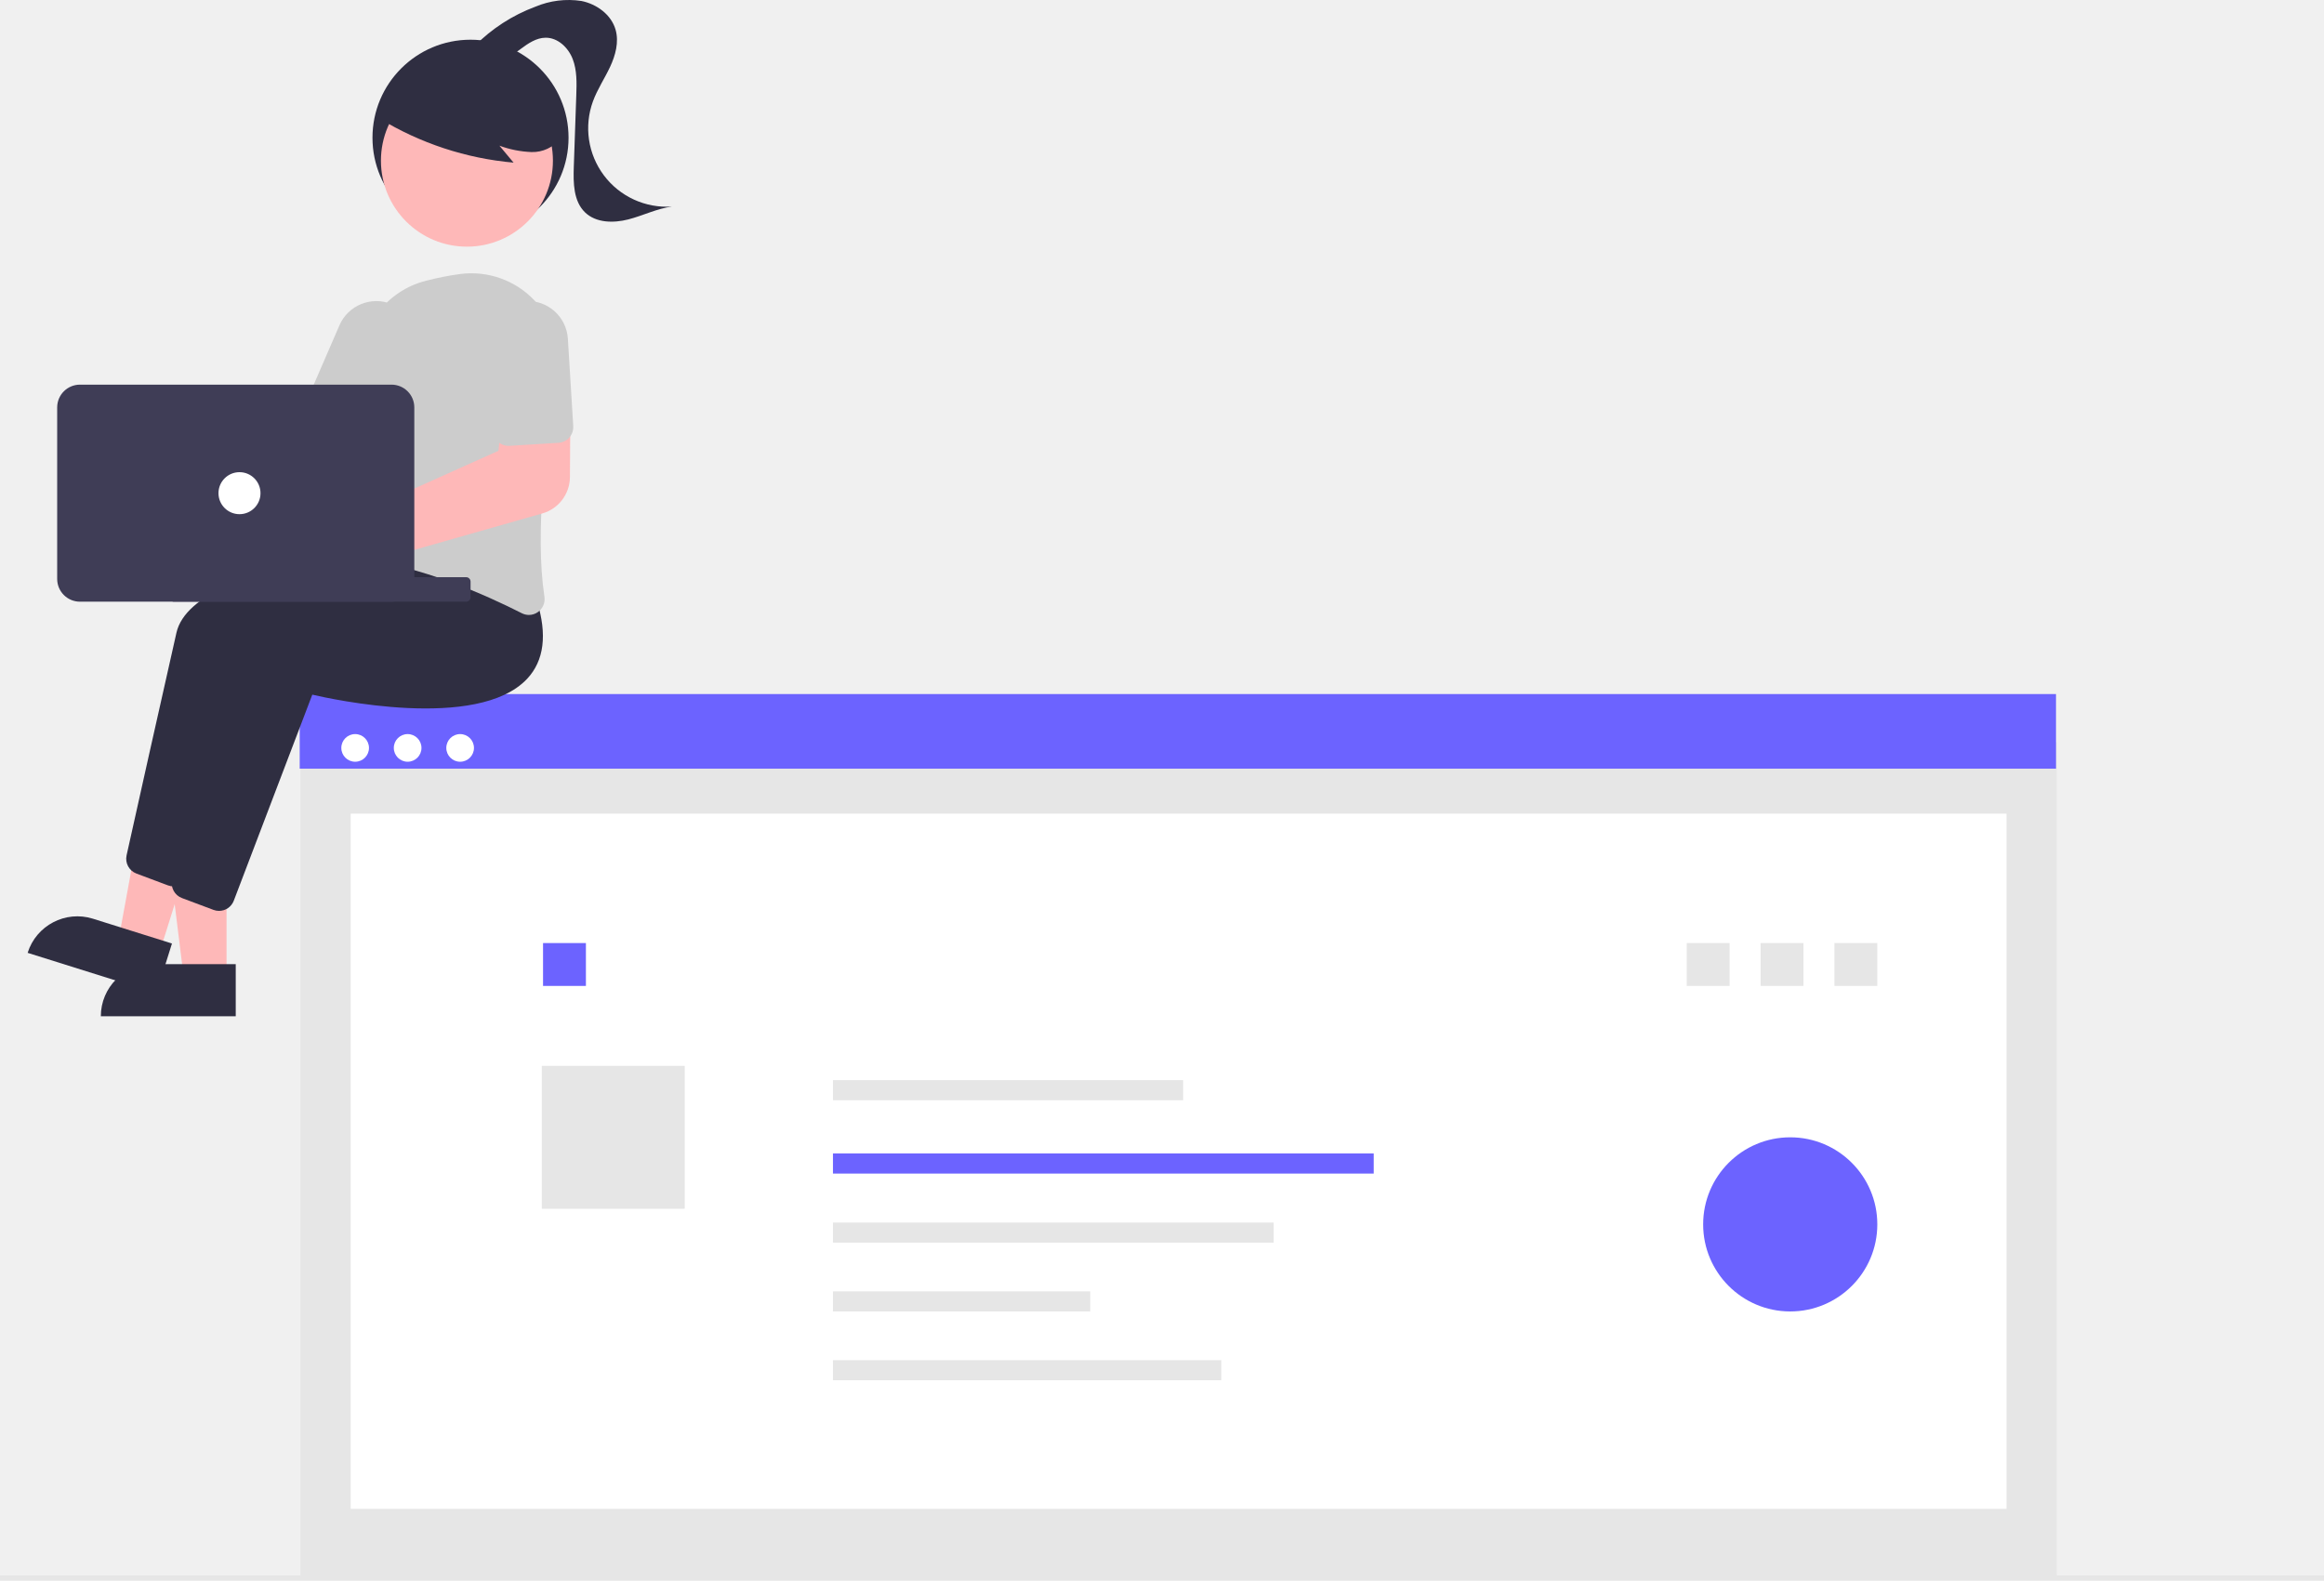
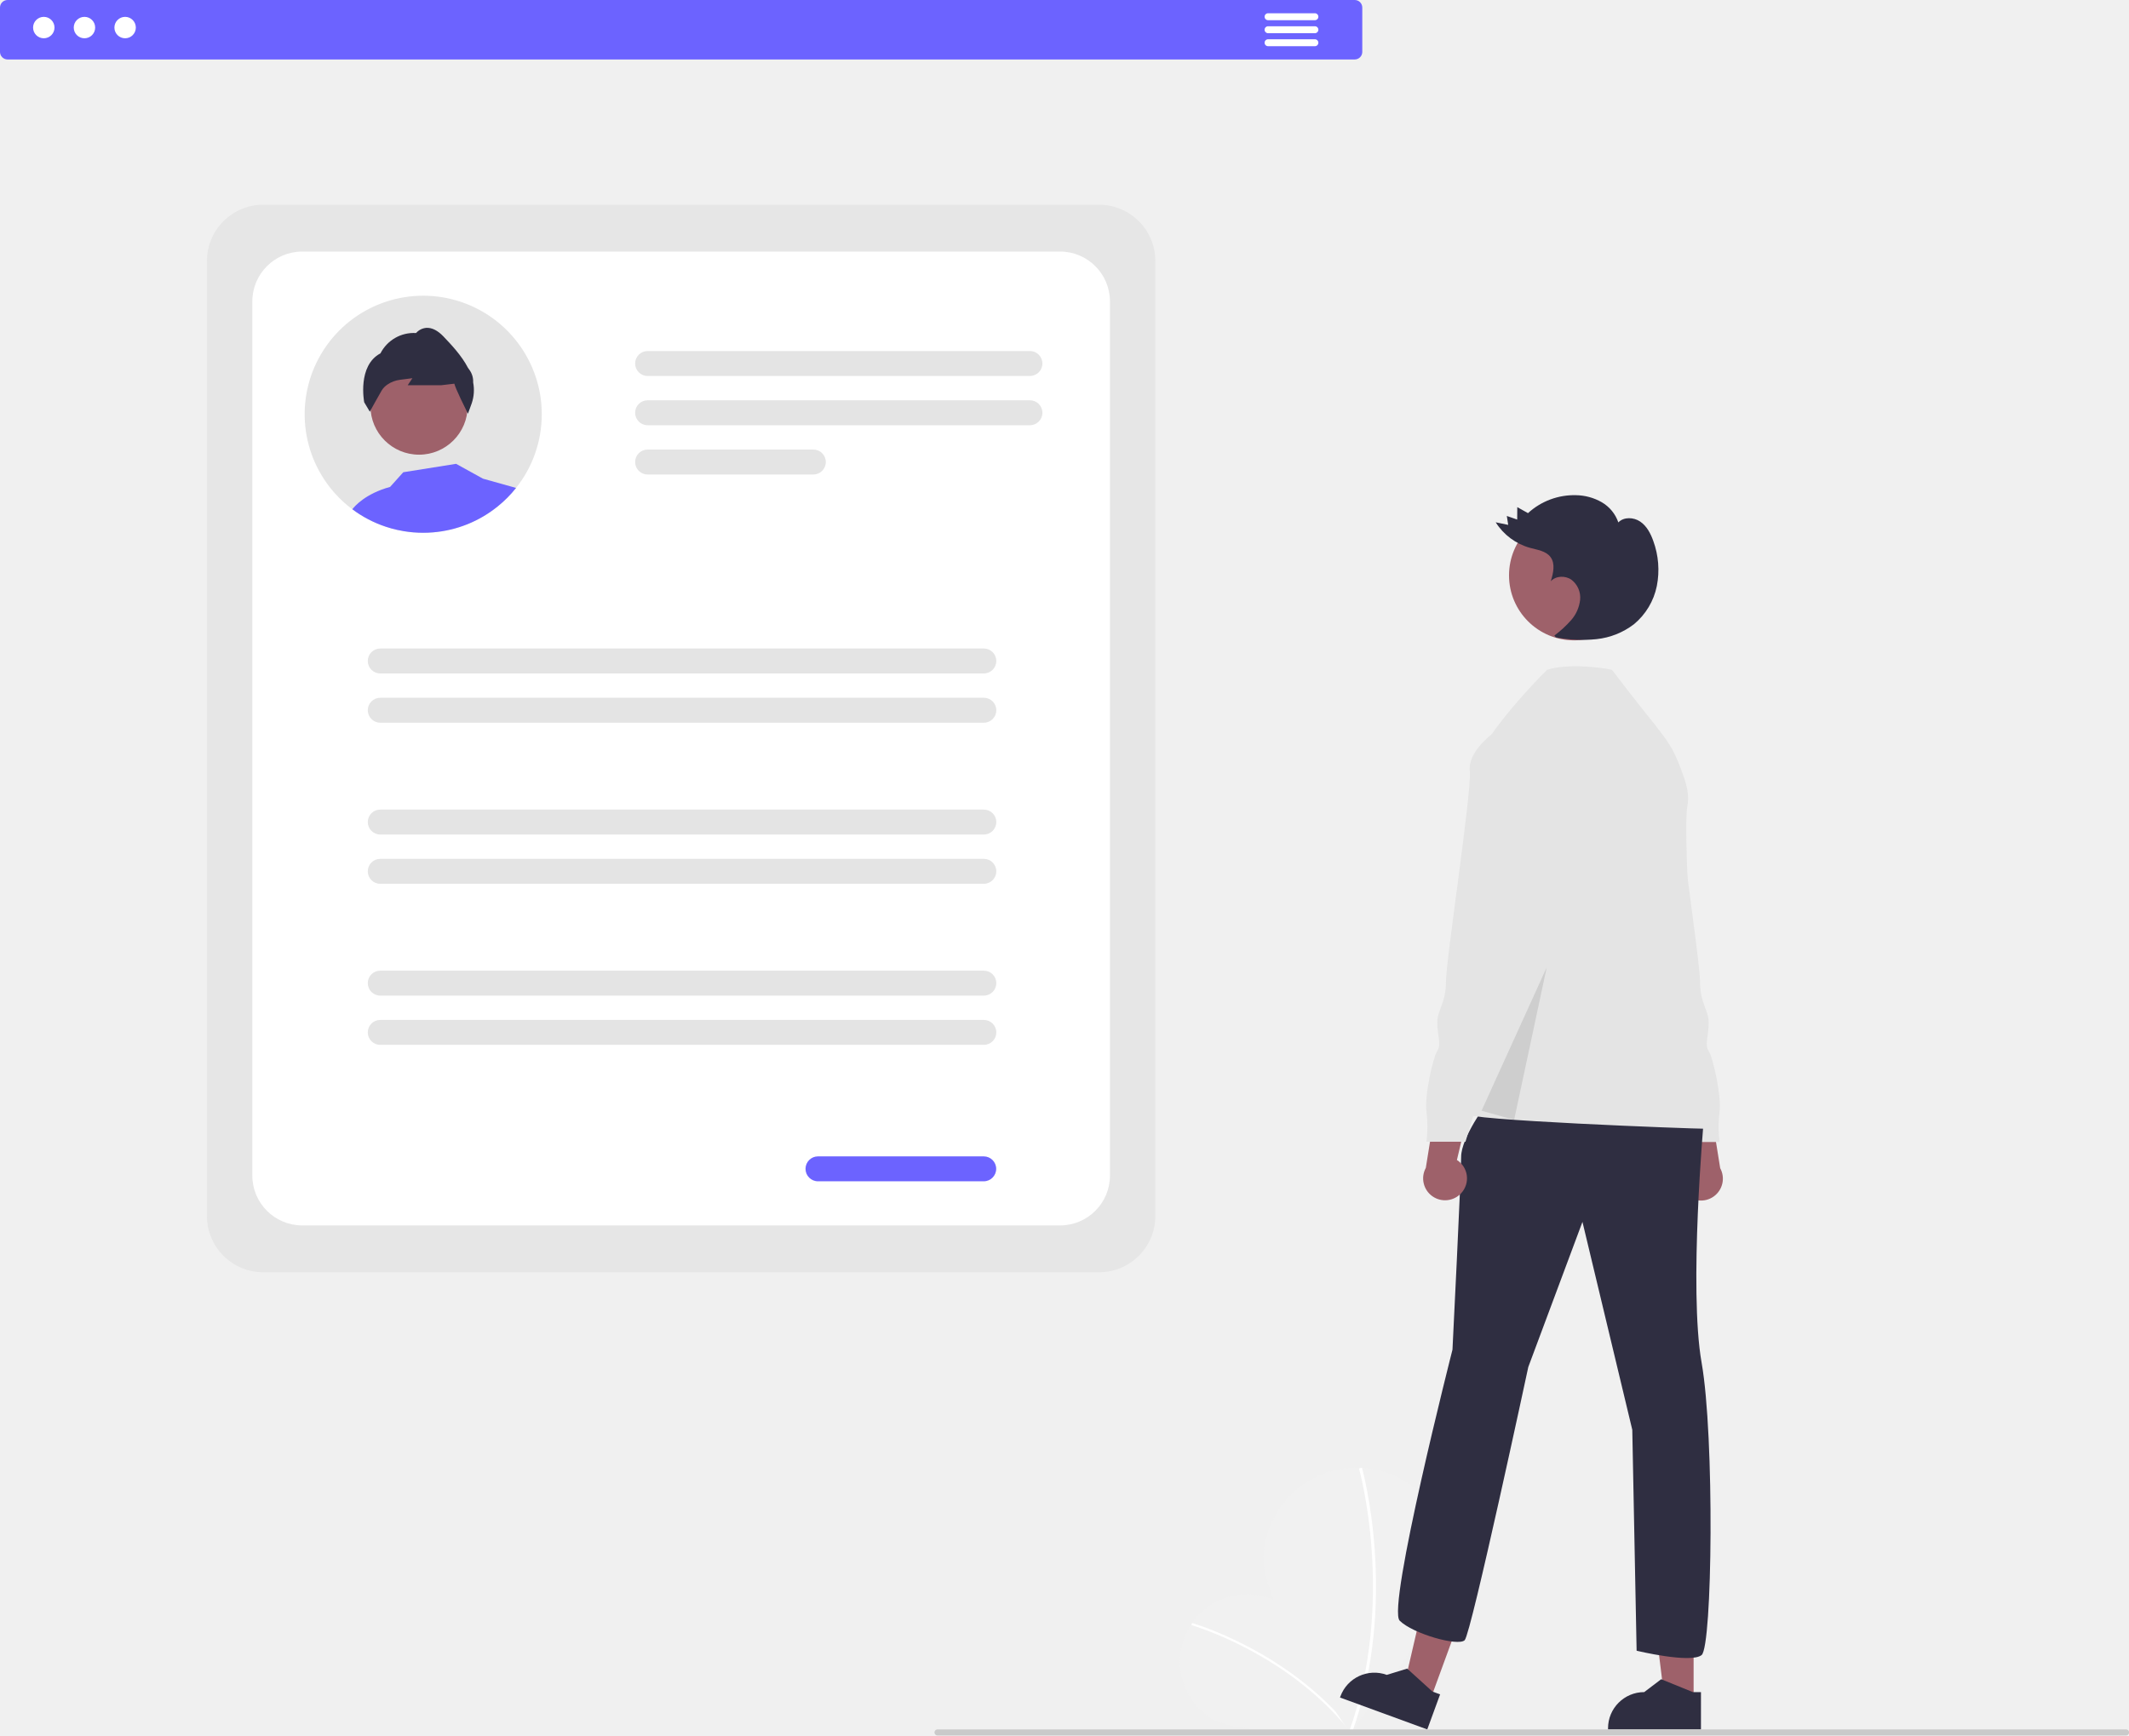
- <svg xmlns="http://www.w3.org/2000/svg" data-name="Layer 1" width="931" height="633.235" viewBox="0 0 931 633.235">
-   <g id="a2bfc056-849c-4ec6-91e1-f91319e9ec32" data-name="Group 41">
-     <rect id="a3c1d3c4-4e90-4475-ab67-d6aa194b0cda" data-name="Rectangle 62" x="120.363" y="297.375" width="703.576" height="333.859" fill="#e6e6e6" />
-     <rect id="e222743c-d215-4483-8b06-896263acb449" data-name="Rectangle 75" x="140.482" y="326.004" width="663.339" height="278.549" fill="#fff" />
-     <rect id="a5e02001-7de0-497e-bd39-9bc4e3f553c3" data-name="Rectangle 76" x="675.712" y="377.851" width="17.177" height="17.177" fill="#e6e6e6" />
-     <rect id="a818f6b2-9049-4be6-858a-9eef7b067dda" data-name="Rectangle 77" x="217.543" y="377.851" width="17.177" height="17.177" fill="#6c63ff" />
-     <rect id="e2dc3e68-3640-4751-a187-2d32846d30c0" data-name="Rectangle 78" x="217.046" y="427.053" width="57.258" height="57.258" fill="#e6e6e6" />
-     <rect id="a0ba3db0-8b31-4423-a256-2a0dc53933ae" data-name="Rectangle 80" x="120.063" y="278.086" width="703.576" height="29.89" fill="#6c63ff" />
-     <circle id="bb2c25e8-a4f5-477f-938a-ba2f4a6c137d" data-name="Ellipse 90" cx="142.275" cy="299.662" r="5.54" fill="#fff" />
-     <circle id="eb283697-d5f2-44f6-a11b-2e5adde2f565" data-name="Ellipse 91" cx="163.303" cy="299.662" r="5.54" fill="#fff" />
-     <circle id="e7e312b6-8acc-452e-9cd4-4f6349f5007f" data-name="Ellipse 92" cx="184.332" cy="299.662" r="5.54" fill="#fff" />
-     <rect id="a0963db8-a572-4a40-8f57-be0fd9c2d8c3" data-name="Rectangle 60" y="631.235" width="931" height="2" fill="#e6e6e6" />
-     <rect id="b36c2a8e-a9be-4d37-810e-923692d19cdb" data-name="Rectangle 81" x="333.688" y="432.78" width="140.281" height="8.053" fill="#e6e6e6" />
-     <rect id="aa1d26da-49a8-41de-8cb5-b8f8184fe0ae" data-name="Rectangle 82" x="333.688" y="462.154" width="216.625" height="8.053" fill="#6c63ff" />
-     <rect id="ac31809e-ecba-4f59-90db-296bd3050334" data-name="Rectangle 83" x="333.688" y="489.827" width="176.544" height="8.053" fill="#e6e6e6" />
-     <rect id="b84288f0-dbbf-4761-bd75-4b898461b36c" data-name="Rectangle 84" x="333.688" y="517.398" width="103.064" height="8.053" fill="#e6e6e6" />
-     <rect id="bd93c4e7-cb78-4a87-ab16-23d001bc2737" data-name="Rectangle 85" x="333.688" y="544.967" width="155.55" height="8.053" fill="#e6e6e6" />
-     <rect id="bba4eb33-6fa2-4df7-a8d1-83644e8e5d67" data-name="Rectangle 88" x="705.296" y="377.851" width="17.177" height="17.177" fill="#e6e6e6" />
-     <rect id="f2a4bb2b-ea4d-4e49-9a1a-d309a808d159" data-name="Rectangle 90" x="734.879" y="377.851" width="17.177" height="17.177" fill="#e6e6e6" />
-     <circle id="b03b494e-dda4-489e-89cd-b5d563742355" data-name="Ellipse 88" cx="717.171" cy="490.566" r="34.884" fill="#6c63ff" opacity="0.997" style="isolation:isolate" />
-     <circle id="e6d27be5-fed8-4aaf-9e55-a91224dd363a" data-name="Ellipse 97" cx="188.489" cy="55.184" r="39.273" fill="#2f2e41" />
-     <path id="fe6a134f-9064-47d4-b31c-90708736d4a8-72" data-name="Path 630" d="M225.253,524.592h-17.2l-8.181-66.326h25.379Z" transform="translate(-134.5 -133.3825)" fill="#feb8b8" />
-     <path id="fa849e20-ba67-4278-81ee-d1167b7aa6dc-73" data-name="Path 631" d="M195.775,519.678h33.163v20.881H174.894a20.881,20.881,0,0,1,20.881-20.881Z" transform="translate(-134.5 -133.3825)" fill="#2f2e41" />
-     <path id="a88ec020-2ed6-4a48-814f-7c14aebc27ac-74" data-name="Path 632" d="M198.41,514.995l-16.406-5.149,12.052-65.735,24.214,7.6Z" transform="translate(-134.5 -133.3825)" fill="#feb8b8" />
-     <path id="b4b30a85-97bd-4362-a855-e6f58c99cba3-75" data-name="Path 633" d="M171.746,501.482l31.642,9.93-6.252,19.923-51.564-16.182A20.881,20.881,0,0,1,171.747,501.483h0Z" transform="translate(-134.5 -133.3825)" fill="#2f2e41" />
-     <path id="f42c0410-8a39-47c2-9be6-23f0eea84aff-76" data-name="Path 634" d="M204.005,488.528a6.258,6.258,0,0,1-2.2-.4l-12.655-4.743a6.334,6.334,0,0,1-3.947-7.271c3.185-14.321,14.04-63.077,19.984-89.228,7.049-31.019,109.885-36.783,114.259-37.013l.36-.019,11.568,14.531c4.18,13.436,2.855,23.916-3.938,31.15-19.823,21.105-79.006,8.009-86.063,6.352l-31.455,82.577a6.33,6.33,0,0,1-5.91,4.064Z" transform="translate(-134.5 -133.3825)" fill="#2f2e41" />
-     <path id="bb9232ec-2887-4985-b220-30c2c46adf62-77" data-name="Path 635" d="M222.239,498.346a6.255,6.255,0,0,1-2.2-.4l-12.651-4.744a6.333,6.333,0,0,1-3.947-7.271c3.185-14.321,14.04-63.077,19.984-89.228,7.049-31.019,109.885-36.783,114.259-37.013l.36-.019,11.564,14.535c4.18,13.436,2.855,23.916-3.938,31.15-19.822,21.1-79.006,8.009-86.063,6.351l-31.459,82.574a6.33,6.33,0,0,1-5.91,4.064Z" transform="translate(-134.5 -133.3825)" fill="#2f2e41" />
-     <path id="bf752b52-878a-4c47-8a02-c5dd3ca125d0-78" data-name="Path 636" d="M185.638,296.338a14.799,14.799,0,0,1,1.241,1.966l69.178,7.288,9.96-13.654,22.569,12.335-19.559,33.132-84.841-21.632a14.722,14.722,0,1,1,1.454-19.436Z" transform="translate(-134.5 -133.3825)" fill="#feb8b8" />
-     <path id="ae95fee3-8471-4436-bacf-47da3ee4edce-79" data-name="Path 637" d="M346.397,379.771a6.314,6.314,0,0,1-2.875-.7c-13.833-7.034-40.769-19.215-65.747-21.764a6.161,6.161,0,0,1-4.342-2.454,6.338,6.338,0,0,1-1.169-4.924c2.254-12.477,7.424-44.249,6.758-69.712a34.5,34.5,0,0,1,26.063-34.319h0a112.014,112.014,0,0,1,13.9-2.741,34.779,34.779,0,0,1,38.655,40.342c-4.454,26.388-8.945,63.244-5.042,88.972a6.322,6.322,0,0,1-2.551,6.1A6.213,6.213,0,0,1,346.397,379.771Z" transform="translate(-134.5 -133.3825)" fill="#ccc" />
-     <path id="f8a5325a-7268-4362-a255-60631c9bfca5-80" data-name="Path 638" d="M280.303,312.652a6.314,6.314,0,0,1-2.506-.523l-18.021-7.8a6.319,6.319,0,0,1-3.285-8.3l13.93-32.179a16.13,16.13,0,1,1,29.697,12.602q-.045.106-.092.212l-13.93,32.18A6.328,6.328,0,0,1,280.303,312.652Z" transform="translate(-134.5 -133.3825)" fill="#ccc" />
-     <circle id="e89a297e-1488-4b62-b167-7800139de88b" data-name="Ellipse 98" cx="187.054" cy="64.377" r="34.45" fill="#feb8b8" />
-     <path id="bfc7d311-3606-4cd9-8309-fa0ce7944c94-81" data-name="Path 639" d="M286.484,180.831a124.255,124.255,0,0,0,53.757,17.713l-5.667-6.789a41.638,41.638,0,0,0,12.863,2.554,14.087,14.087,0,0,0,11.483-5.375,13.1,13.1,0,0,0,.877-12.1,24.816,24.816,0,0,0-7.807-9.763,46.482,46.482,0,0,0-43.263-7.732,27.779,27.779,0,0,0-12.922,8.289c-3.266,4.029-9.553,7.619-7.881,12.528Z" transform="translate(-134.5 -133.3825)" fill="#2f2e41" />
-     <path id="ec73fef4-50dc-4543-9636-3b24ac170308-82" data-name="Path 640" d="M324.634,151.81a66.918,66.918,0,0,1,24.345-15.747,34.253,34.253,0,0,1,18.443-2.289c6.153,1.238,11.971,5.494,13.688,11.531,1.4,4.936-.046,10.251-2.224,14.9s-5.086,8.956-6.848,13.776a31.441,31.441,0,0,0,31.638,42.163c-6.045.811-11.617,3.652-17.526,5.163s-12.883,1.41-17.274-2.824c-4.646-4.479-4.739-11.761-4.514-18.21l1-28.762c.17-4.889.316-9.935-1.448-14.5s-5.954-8.56-10.846-8.518c-3.708.031-6.989,2.278-9.963,4.493s-6.121,4.578-9.814,4.908-7.91-2.4-7.634-6.1" transform="translate(-134.5 -133.3825)" fill="#2f2e41" />
-     <path id="ba6ab2e4-b23b-4027-ba52-bbc91f9115f8-83" data-name="Path 641" d="M263.635,370.921a15.435,15.435,0,1,1,5.95-29.685h0a14.841,14.841,0,0,1,1.839.932l62.755-28.171,1.763-17.02,27.051-.724-.179,28.335a15.26,15.26,0,0,1-11.027,14.509l-73.385,20.885a14.455,14.455,0,0,1-.5,1.429,15.492,15.492,0,0,1-14.26,9.509Z" transform="translate(-134.5 -133.3825)" fill="#feb8b8" />
-     <path id="b13d6e0f-103e-49e8-b98c-f9f1d84e31ae-84" data-name="Path 642" d="M360.702,310.136a6.305,6.305,0,0,1-2.471.668l-19.6,1.205a6.319,6.319,0,0,1-6.687-5.912l-2.151-35a16.13,16.13,0,0,1,32.2-1.981l2.152,35a6.327,6.327,0,0,1-3.441,6.02Z" transform="translate(-134.5 -133.3825)" fill="#ccc" />
-     <rect id="ef169b54-99b1-4807-9c68-842c3cbd65db" data-name="Rectangle 91" x="67.888" y="231.258" width="120.625" height="9.818" rx="1.778" fill="#3f3d56" />
-     <path id="ba69314c-00f4-451f-ada7-fcdfd2edc53a-85" data-name="Path 643" d="M157.405,365.343v-68.729a9.128,9.128,0,0,1,9.117-9.117H291.355a9.127,9.127,0,0,1,9.117,9.117v68.729a9.127,9.127,0,0,1-9.117,9.117H166.522A9.128,9.128,0,0,1,157.405,365.343Z" transform="translate(-134.5 -133.3825)" fill="#3f3d56" />
-     <circle id="bf28e027-707c-49c1-b6c0-ef0059b61f2f" data-name="Ellipse 99" cx="95.94" cy="197.599" r="8.416" fill="#fff" />
-   </g>
+ <svg xmlns="http://www.w3.org/2000/svg" data-name="Layer 1" width="837.163" height="682.584" viewBox="0 0 837.163 682.584">
+   <path d="M686.536,740.284c12.12,8.122,25.928,49.18,25.928,49.18s-43.226,2.818-55.341-5.3a26.413,26.413,0,1,1,29.413-43.88Z" transform="translate(-181.4185 -108.7078)" fill="#f1f1f1" />
+   <path d="M712.956,789.155l-.677.54C687.578,758.707,650.304,748.004,649.93,747.899l.233-.834C650.539,747.17,688.076,757.942,712.956,789.155Z" transform="translate(-181.4185 -108.7078)" fill="#fff" />
+   <path d="M751.352,723.904c-.773,20.177-39.129,66.254-39.129,66.254s-34.7-48.889-33.929-69.059a36.556,36.556,0,1,1,73.059,2.805Z" transform="translate(-181.4185 -108.7078)" fill="#f1f1f1" />
+   <path d="M712.944,790.513l-1.128-.406c18.583-51.602,4.136-103.294,3.988-103.81l1.152-.331C717.106,686.486,731.662,738.537,712.944,790.513Z" transform="translate(-181.4185 -108.7078)" fill="#fff" />
+   <path d="M613.625,609.097H284.888a22.115,22.115,0,0,1-22.09-22.09V211.326a22.115,22.115,0,0,1,22.09-22.09H613.625A22.115,22.115,0,0,1,635.715,211.326V587.007A22.115,22.115,0,0,1,613.625,609.097Z" transform="translate(-181.4185 -108.7078)" fill="#e6e6e6" />
+   <path d="M598.264,590.686H300.249a19.636,19.636,0,0,1-19.614-19.614v-343.812a19.636,19.636,0,0,1,19.614-19.614h298.015a19.636,19.636,0,0,1,19.614,19.614v343.812A19.636,19.636,0,0,1,598.264,590.686Z" transform="translate(-181.4185 -108.7078)" fill="#fff" />
+   <path d="M586.408,256.581H436.068a4.903,4.903,0,1,1,0-9.806H586.408a4.903,4.903,0,1,1,0,9.806Z" transform="translate(-181.4185 -108.7078)" fill="#e4e4e4" />
+   <path d="M586.408,275.955H436.068a4.903,4.903,0,0,1,0-9.807H586.408a4.903,4.903,0,0,1,0,9.807Z" transform="translate(-181.4185 -108.7078)" fill="#e4e4e4" />
+   <path d="M501.237,295.33h-65.169a4.903,4.903,0,0,1,0-9.807H501.237a4.903,4.903,0,1,1,0,9.807Z" transform="translate(-181.4185 -108.7078)" fill="#e4e4e4" />
+   <path d="M568.279,373.581H330.939a4.903,4.903,0,1,1,0-9.806H568.279a4.903,4.903,0,1,1,0,9.806Z" transform="translate(-181.4185 -108.7078)" fill="#e4e4e4" />
+   <path d="M568.279,392.955H330.939a4.903,4.903,0,1,1,0-9.807H568.279a4.903,4.903,0,0,1,0,9.807Z" transform="translate(-181.4185 -108.7078)" fill="#e4e4e4" />
+   <path d="M568.279,436.935H330.939a4.903,4.903,0,1,1,0-9.806H568.279a4.903,4.903,0,1,1,0,9.806Z" transform="translate(-181.4185 -108.7078)" fill="#e4e4e4" />
+   <path d="M568.279,456.309H330.939a4.903,4.903,0,1,1,0-9.807H568.279a4.903,4.903,0,1,1,0,9.807Z" transform="translate(-181.4185 -108.7078)" fill="#e4e4e4" />
+   <path d="M568.279,500.288H330.939a4.903,4.903,0,1,1,0-9.806H568.279a4.903,4.903,0,1,1,0,9.806Z" transform="translate(-181.4185 -108.7078)" fill="#e4e4e4" />
+   <path d="M568.279,519.663H330.939a4.903,4.903,0,0,1,0-9.807H568.279a4.903,4.903,0,1,1,0,9.807Z" transform="translate(-181.4185 -108.7078)" fill="#e4e4e4" />
+   <path d="M568.237,573.33h-65.169a4.903,4.903,0,0,1,0-9.807H568.237a4.903,4.903,0,0,1,0,9.807Z" transform="translate(-181.4185 -108.7078)" fill="#6c63ff" />
+   <path d="M394.452,271.626a46.449,46.449,0,0,1-10.11,28.99,45.77,45.77,0,0,1-7.2,7.26,46.436,46.436,0,0,1-25.48,10.22c-1.27.11-2.55.16-3.84.16a46.397,46.397,0,0,1-7.63-.63c-.89-.14-1.76-.31-2.63-.51a43.81,43.81,0,0,1-4.48-1.25,46.408,46.408,0,0,1-13.26-6.96c-1.07-.8-2.1-1.65-3.1-2.55a42.021,42.021,0,0,1-3.47-3.46c-.29-.32-.58-.65-.86-.98a46.617,46.617,0,1,1,82.06-30.29Z" transform="translate(-181.4185 -108.7078)" fill="#e4e4e4" />
+   <circle cx="164.78" cy="159.723" r="19.109" fill="#9e616a" />
+   <path d="M367.472,259.116a7.731,7.731,0,0,0-1.37-4.8l-.69-.98c-2.49-4.8-6.6-9.12-9.61-12.28-2.26-2.37-4.52-3.51-6.69-3.4a5.99,5.99,0,0,0-4.09,2.04,14.716,14.716,0,0,0-14,7.99c-9.15,4.83-6.42,19.09-6.39,19.24l2.21,3.71.25-.47c0-.01.03-.05.07-.13.43-.77,2.77-5.05,4.35-7.76a7.67,7.67,0,0,1,2.25-2.32,11.202,11.202,0,0,1,4.96-1.87l4.86-.63-1.84,2.76H354.981l5.09-.6c.51,2.09,4.55,10.2,5.04,11.18l.04.08.27.55,1.51-4.15A16.047,16.047,0,0,0,367.472,259.116Z" transform="translate(-181.4185 -108.7078)" fill="#2f2e41" />
+   <path d="M319.961,309.006c.82-1.08,5.07-6.12,14.85-8.79l5.18-5.77,20.77-3.31,10.57,5.84,13.01,3.64a45.759,45.759,0,0,1-7.2,7.26,46.437,46.437,0,0,1-25.48,10.22c-1.27.11-2.55.16-3.84.16a46.392,46.392,0,0,1-7.63-.63c-.89-.14-1.76-.31-2.63-.51a43.77,43.77,0,0,1-4.48-1.25,46.178,46.178,0,0,1-13.12-6.86c-.05-.03-.09-.07-.14-.1Z" transform="translate(-181.4185 -108.7078)" fill="#6c63ff" />
+   <path d="M714.127,132.096H184.386a2.97,2.97,0,0,1-2.967-2.967V111.675a2.97,2.97,0,0,1,2.967-2.967H714.127a2.97,2.97,0,0,1,2.967,2.967v17.454A2.97,2.97,0,0,1,714.127,132.096Z" transform="translate(-181.4185 -108.7078)" fill="#6c63ff" />
+   <circle id="a85e5c17-ea9f-4706-8082-8afb2e9db2dc" data-name="Ellipse 90" cx="17.22" cy="10.843" r="4.213" fill="#fff" />
+   <circle id="b621e56c-df3f-4a6b-a567-05f014ec6f14" data-name="Ellipse 91" cx="33.21" cy="10.843" r="4.213" fill="#fff" />
+   <circle id="f2c0e2e9-064c-4994-bbee-183d3c3fcd77" data-name="Ellipse 92" cx="49.201" cy="10.843" r="4.213" fill="#fff" />
+   <path d="M698.46,116.651H680.047a1.364,1.364,0,0,1,0-2.728h18.413a1.364,1.364,0,1,1,0,2.728Z" transform="translate(-181.4185 -108.7078)" fill="#fff" />
+   <path d="M698.46,121.766H680.047a1.364,1.364,0,0,1,0-2.728h18.413a1.364,1.364,0,1,1,0,2.728Z" transform="translate(-181.4185 -108.7078)" fill="#fff" />
+   <path d="M698.46,126.881H680.047a1.364,1.364,0,0,1,0-2.728h18.413a1.364,1.364,0,0,1,0,2.728Z" transform="translate(-181.4185 -108.7078)" fill="#fff" />
+   <path d="M843.895,578.08a8.566,8.566,0,0,1,1.708-13.024l-7.02-29.621,14.858,5.428,4.389,27.296a8.613,8.613,0,0,1-13.935,9.92Z" transform="translate(-181.4185 -108.7078)" fill="#9e616a" />
+   <path d="M808.164,453.952l5.963,15.334s-2.556,15.334,1.704,18.741,2.556,3.408,2.556,5.963a13.104,13.104,0,0,0,5.111,9.371c3.407,2.556,18.741,54.52,18.741,54.52h15.334a48.042,48.042,0,0,1,0-11.926c.852-5.963-2.556-21.297-4.259-23.852s0-5.963,0-11.074-3.407-7.667-3.407-16.186-10.222-74.965-9.371-82.632-8.519-14.482-8.519-14.482h-8.519Z" transform="translate(-181.4185 -108.7078)" fill="#e4e4e4" />
+   <polygon points="665.96 669.223 654.628 669.223 649.237 625.511 665.962 625.512 665.96 669.223" fill="#9e616a" />
+   <path d="M850.269,788.916l-36.541-.001v-.462A14.224,14.224,0,0,1,827.951,774.23h.001l6.675-5.064L847.08,774.231l3.19 0Z" transform="translate(-181.4185 -108.7078)" fill="#2f2e41" />
+   <polygon points="562.289 668.899 551.647 665.005 561.6 622.102 577.308 627.849 562.289 668.899" fill="#9e616a" />
+   <path d="M742.648,788.916l-34.317-12.555.159-.434a14.224,14.224,0,0,1,18.243-8.471l.001 0,8.008-2.463,9.956,9.035,2.996,1.096Z" transform="translate(-181.4185 -108.7078)" fill="#2f2e41" />
+   <path d="M822.411,573.53s-7.667,37.482,5.111,34.075,7.667-35.779,7.667-35.779Z" transform="translate(-181.4185 -108.7078)" fill="#a0616a" />
+   <path d="M766.188,542.437s-10.222,13.63-10.222,21.297-3.408,75.817-3.408,75.817S726.693,741.034,731.804,746.145s23.001,10.222,25.556,7.667,25.013-107.447,25.013-107.447L803.67,589.29l19.593,81.78,1.704,86.891s21.297,5.111,25.556,1.704,5.111-86.039,0-115.003.852-95.41.852-95.41Z" transform="translate(-181.4185 -108.7078)" fill="#2f2e41" />
+   <circle cx="618.932" cy="226.298" r="25.556" fill="#9e616a" />
+   <path d="M767.891,397.618s7.358-10.964,21.84-25.446c7.667-2.556,20.951-1.066,25.556,0,21.297,28.112,22.637,26.244,28.181,41.951,1.438,4.073,2.156,7.986,1.517,11.181-2.556,12.778,5.537,116.281,6.389,119.688s6.815,7.667.852,7.667-96.262-3.407-94.558-5.963S767.891,397.618,767.891,397.618Z" transform="translate(-181.4185 -108.7078)" fill="#e4e4e4" />
+   <polygon points="582.572 436.864 608.196 380.486 595.384 440.445 582.572 436.864" opacity="0.1" style="isolation:isolate" />
+   <path d="M792.619,358.682a43.489,43.489,0,0,0,6.575-6.034,14.594,14.594,0,0,0,3.562-8.045,8.861,8.861,0,0,0-3.379-7.855c-2.434-1.72-6.146-1.62-8.166.571.976-3.155,1.868-6.877-.109-9.523-1.799-2.408-5.156-2.817-8.055-3.611a23.342,23.342,0,0,1-13.494-10.052l4.923,1.019-.549-3.51,4.08,1.419.036-4.888,4.211,2.356a26.884,26.884,0,0,1,18.94-7.057,20.942,20.942,0,0,1,10.042,2.757,14.701,14.701,0,0,1,6.543,7.951c2.167-2.25,6.032-2.076,8.614-.318s4.099,4.7,5.14,7.645a32.996,32.996,0,0,1,1.388,17.653,26.279,26.279,0,0,1-9.026,15.084,29.305,29.305,0,0,1-14.7,5.848,54.857,54.857,0,0,1-15.95-.682" transform="translate(-181.4185 -108.7078)" fill="#2f2e41" />
+   <path d="M756.013,577.969a8.566,8.566,0,0,0-1.708-13.024l7.02-29.621-14.858,5.428-4.389,27.296a8.613,8.613,0,0,0,13.935,9.92Z" transform="translate(-181.4185 -108.7078)" fill="#9e616a" />
+   <path d="M776.41,397.618h-8.519s-9.371,6.815-8.519,14.482-9.371,74.113-9.371,82.632-3.407,11.074-3.407,16.186,1.704,8.519,0,11.074-5.111,17.889-4.259,23.852a48.042,48.042,0,0,1,0,11.926h15.334s15.334-51.964,18.741-54.52a13.104,13.104,0,0,0,5.111-9.371c0-2.556-1.704-2.556,2.556-5.963s1.704-18.741,1.704-18.741l5.963-15.334Z" transform="translate(-181.4185 -108.7078)" fill="#e4e4e4" />
+   <path d="M1017.391,791.292h-467.294a1.191,1.191,0,1,1,0-2.381h467.294a1.191,1.191,0,1,1,0,2.381Z" transform="translate(-181.4185 -108.7078)" fill="#cacaca" />
</svg>
